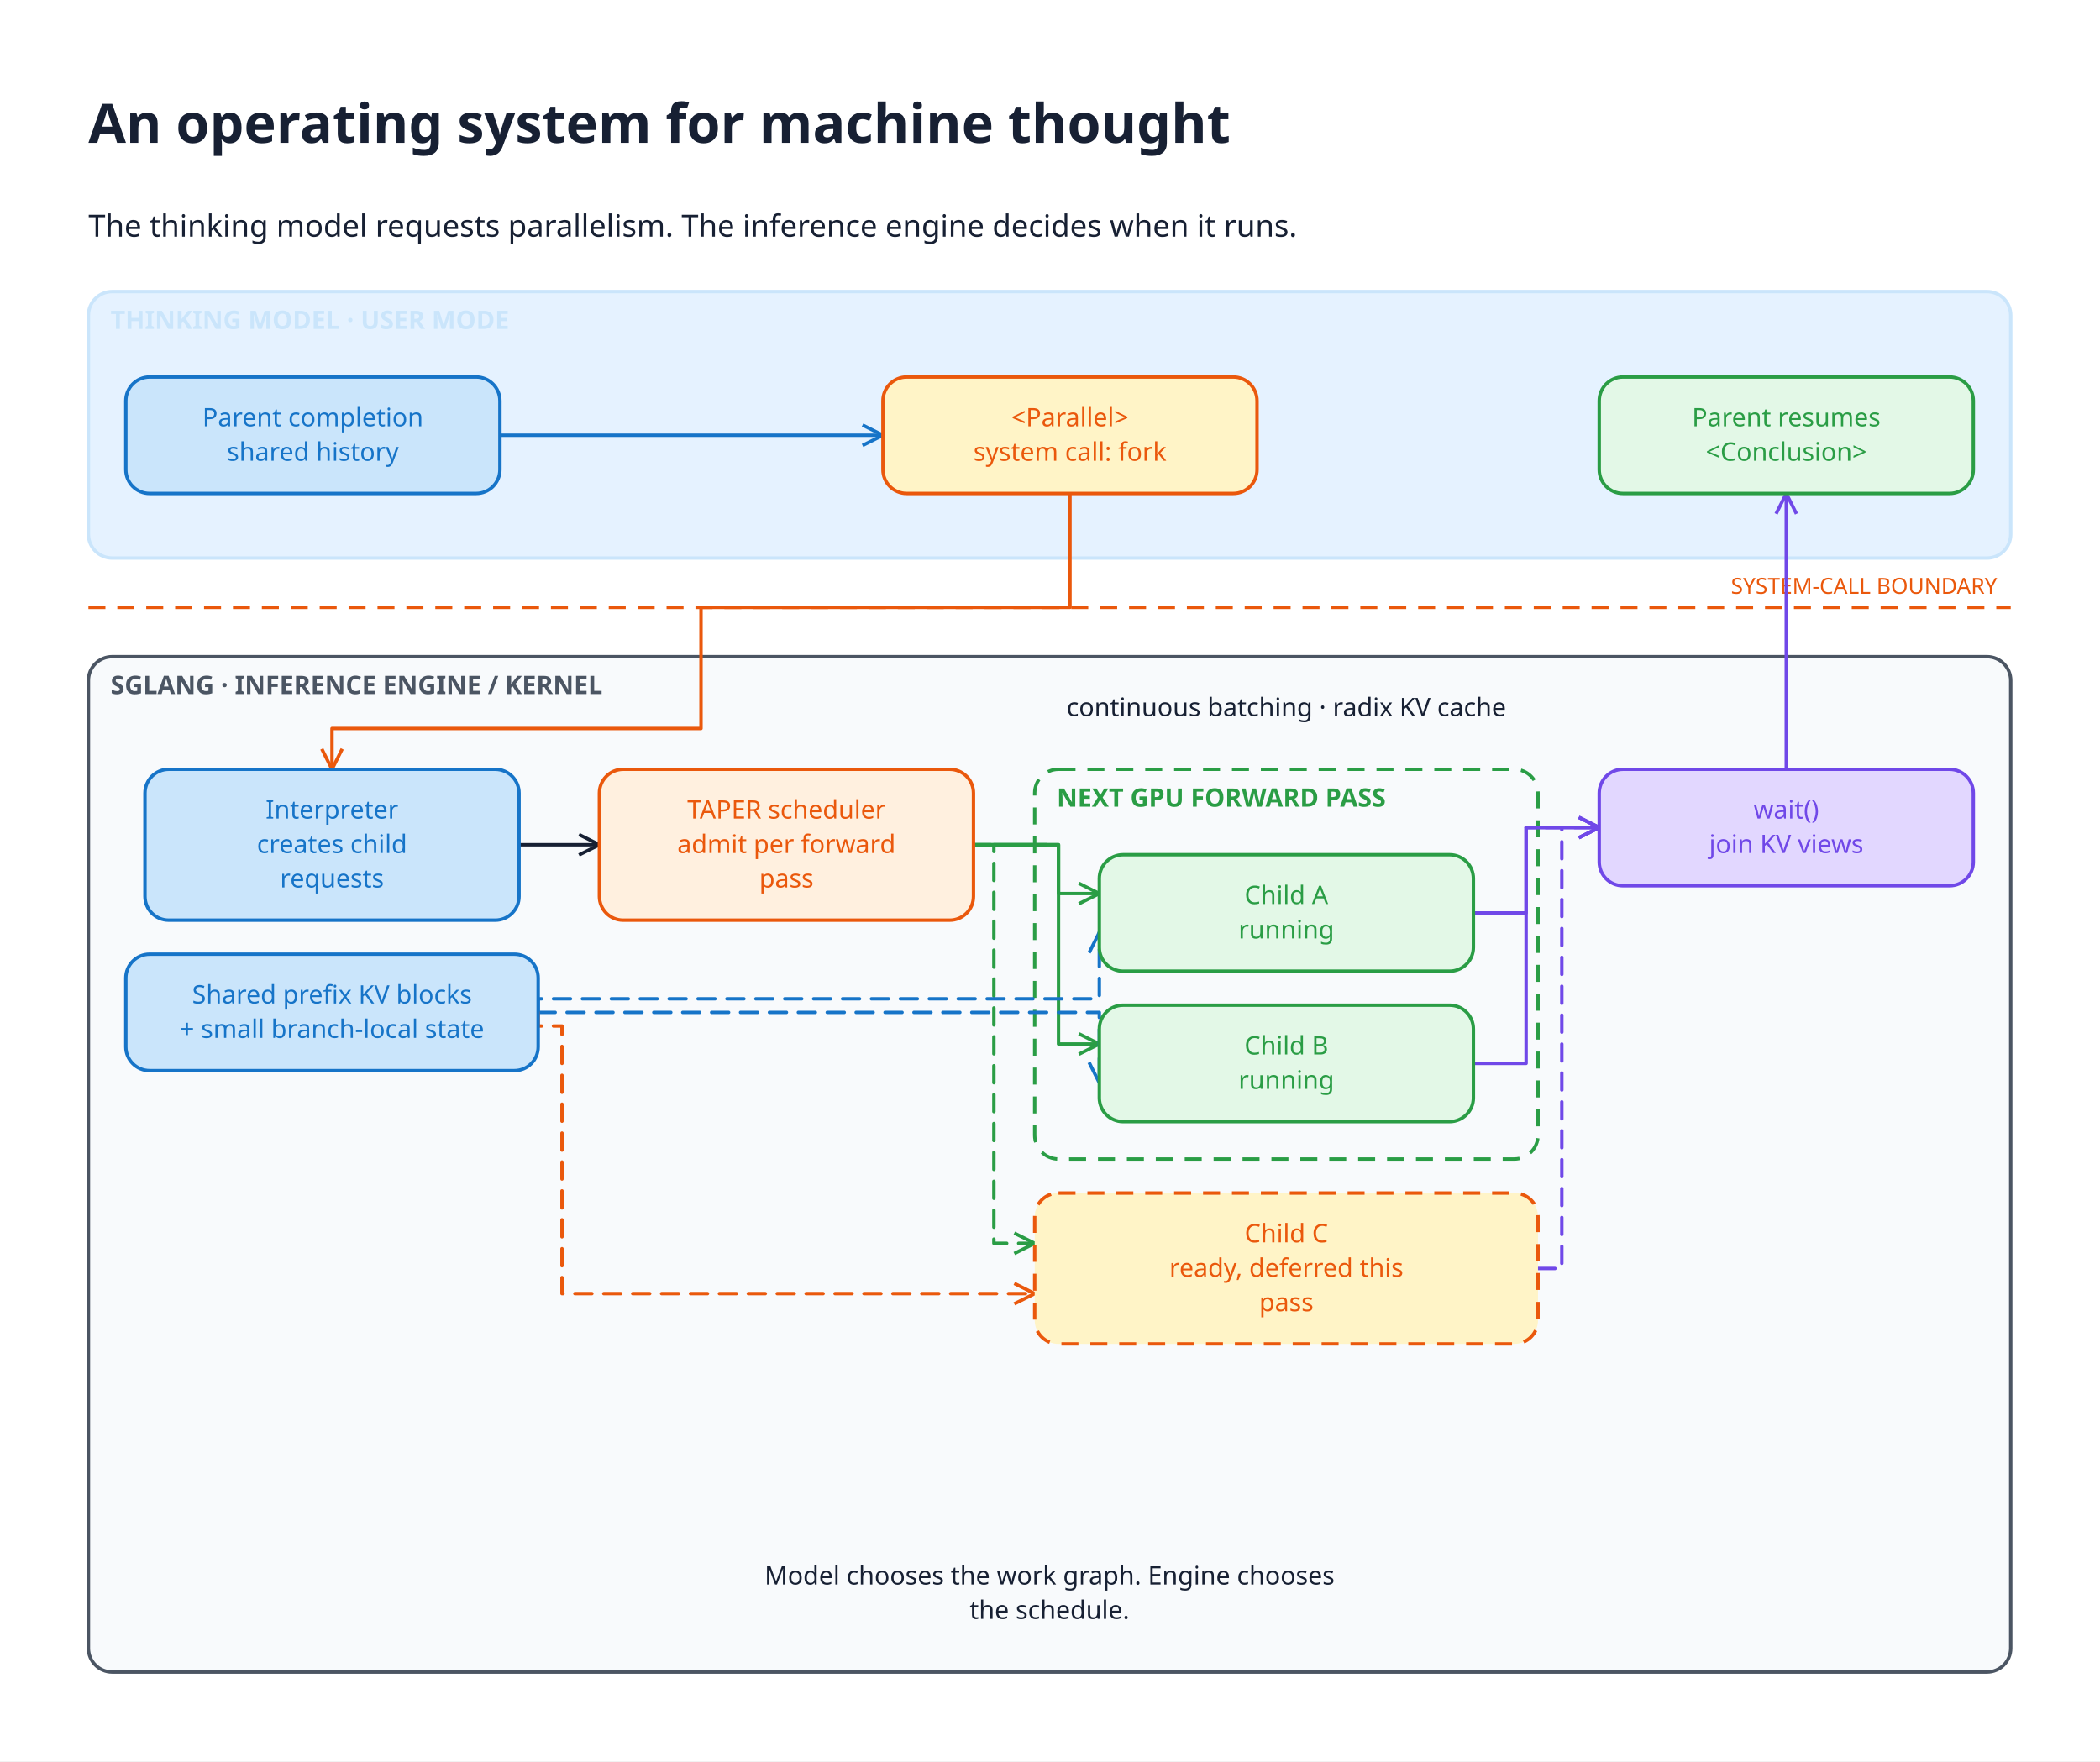
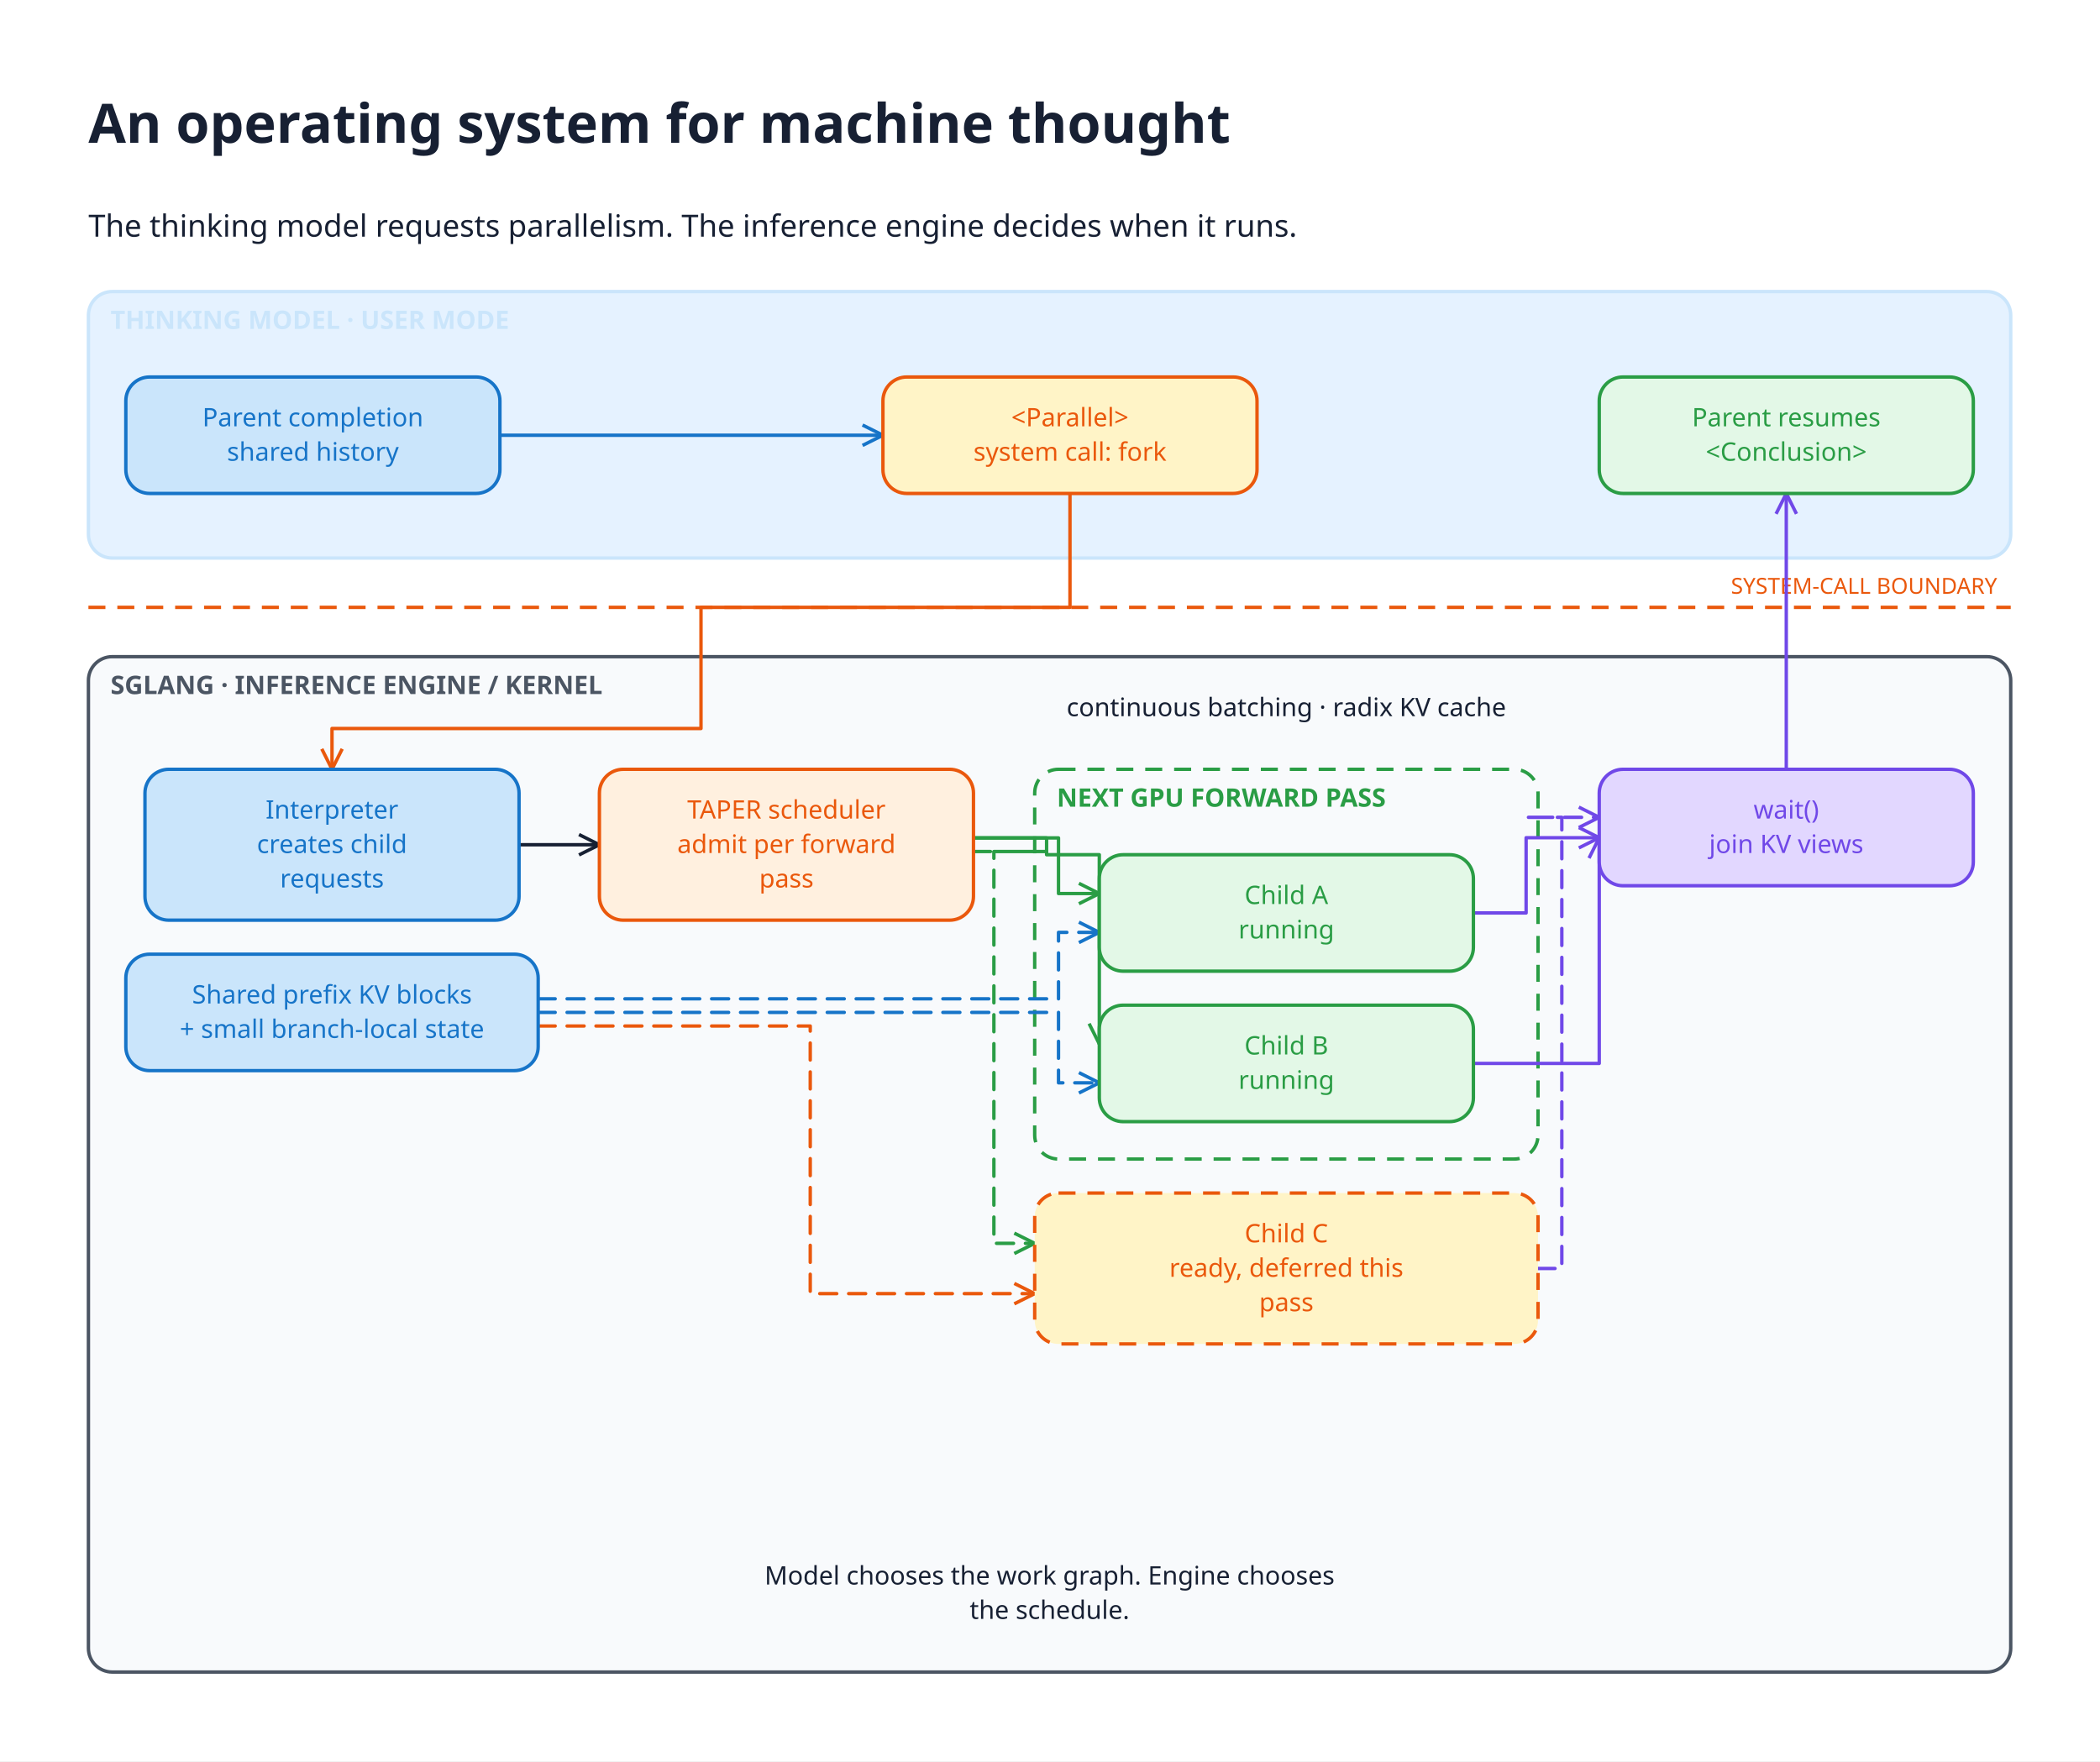
<svg xmlns="http://www.w3.org/2000/svg" width="1235" height="1036" viewBox="0 0 1235 1036" role="img" aria-label="machine-thought-os">
  <rect width="100%" height="100%" fill="#ffffff" />
  <g id="boundaries">
    <rect x="52" y="171.5" width="1130.5" height="156.75" rx="14" fill="#e5f2ff" stroke="#cae5fb" stroke-width="2" />
    <rect x="52" y="386.25" width="1130.5" height="597.25" rx="14" fill="#f8fafc" stroke="#4b5563" stroke-width="2" />
    <rect x="608.5" y="452.5" width="296" height="229.25" rx="14" fill="#f8fafc" stroke="#2a9d45" stroke-width="2" stroke-dasharray="10 7" />
  </g>
  <g id="corridor-dividers">
    <path d="M 52 357.25 L 1182.5 357.25" fill="none" stroke="#ea580c" stroke-width="2" stroke-dasharray="10 7" />
    <text x="1174.5" y="349.25" text-anchor="end" font-family="ui-rounded, sans-serif" font-size="13" fill="#ea580c">SYSTEM-CALL BOUNDARY</text>
  </g>
  <g id="lines">
    <g data-line="$line-1">
      <polyline points="294,256 519.25,256" fill="none" stroke="#1674c8" stroke-width="2" stroke-linejoin="round" stroke-linecap="round" />
      <path d="M 507.25 262 L 519.25 256 L 507.25 250" fill="none" stroke="#1674c8" stroke-width="2" stroke-linejoin="round" />
    </g>
    <g data-line="$line-2">
      <polyline points="305.25,496.875 352.5,496.875" fill="none" stroke="#172033" stroke-width="2" stroke-linejoin="round" stroke-linecap="round" />
      <path d="M 340.5 502.875 L 352.5 496.875 L 340.5 490.875" fill="none" stroke="#172033" stroke-width="2" stroke-linejoin="round" />
    </g>
    <g data-line="schedule-child-a">
-       <polyline points="572.5,496.875 615.5,496.875 622.5,496.875 622.5,525.583 646.5,525.583" fill="none" stroke="#2a9d45" stroke-width="2" stroke-linejoin="round" stroke-linecap="round" />
+       <polyline points="572.5,492.875 622.5,492.875 622.5,525.583 646.5,525.583" fill="none" stroke="#2a9d45" stroke-width="2" stroke-linejoin="round" stroke-linecap="round" />
      <path d="M 634.5 531.583 L 646.5 525.583 L 634.5 519.583" fill="none" stroke="#2a9d45" stroke-width="2" stroke-linejoin="round" />
    </g>
    <g data-line="schedule-child-b">
-       <polyline points="572.5,496.875 615.5,496.875 622.5,496.875 622.5,614.083 646.5,614.083" fill="none" stroke="#2a9d45" stroke-width="2" stroke-linejoin="round" stroke-linecap="round" />
-       <path d="M 634.5 620.083 L 646.5 614.083 L 634.5 608.083" fill="none" stroke="#2a9d45" stroke-width="2" stroke-linejoin="round" />
+       <polyline points="572.5,492.875 615.5,492.875 615.5,502.75 622.5,502.75 646.5,502.75 646.5,614.083" fill="none" stroke="#2a9d45" stroke-width="2" stroke-linejoin="round" stroke-linecap="round" />
+       <path d="M 640.5 602.083 L 646.5 614.083 L 652.5 602.083" fill="none" stroke="#2a9d45" stroke-width="2" stroke-linejoin="round" />
    </g>
    <g data-line="schedule-child-c">
-       <polyline points="572.5,496.875 615.5,496.875 584.5,496.875 584.5,731.333 608.5,731.333" fill="none" stroke="#2a9d45" stroke-width="2" stroke-linejoin="round" stroke-linecap="round" stroke-dasharray="10 7" />
+       <polyline points="572.5,500.875 615.5,500.875 584.5,500.875 584.5,731.333 608.5,731.333" fill="none" stroke="#2a9d45" stroke-width="2" stroke-linejoin="round" stroke-linecap="round" stroke-dasharray="10 7" />
      <path d="M 596.5 737.333 L 608.5 731.333 L 596.5 725.333" fill="none" stroke="#2a9d45" stroke-width="2" stroke-linejoin="round" />
    </g>
    <g data-line="state-child-a">
-       <polyline points="316.5,595.5 316.5,587.5 622.5,587.5 646.5,587.5 646.5,548.417" fill="none" stroke="#1674c8" stroke-width="2" stroke-linejoin="round" stroke-linecap="round" stroke-dasharray="10 7" />
-       <path d="M 652.5 560.417 L 646.5 548.417 L 640.5 560.417" fill="none" stroke="#1674c8" stroke-width="2" stroke-linejoin="round" />
+       <polyline points="316.5,587.5 622.5,587.5 622.5,548.417 646.5,548.417" fill="none" stroke="#1674c8" stroke-width="2" stroke-linejoin="round" stroke-linecap="round" stroke-dasharray="10 7" />
+       <path d="M 634.5 554.417 L 646.5 548.417 L 634.5 542.417" fill="none" stroke="#1674c8" stroke-width="2" stroke-linejoin="round" />
    </g>
    <g data-line="state-child-b">
-       <polyline points="316.5,595.5 622.5,595.5 646.5,595.5 646.5,636.917" fill="none" stroke="#1674c8" stroke-width="2" stroke-linejoin="round" stroke-linecap="round" stroke-dasharray="10 7" />
-       <path d="M 640.5 624.917 L 646.5 636.917 L 652.5 624.917" fill="none" stroke="#1674c8" stroke-width="2" stroke-linejoin="round" />
+       <polyline points="316.5,595.5 622.5,595.5 622.5,636.917 646.5,636.917" fill="none" stroke="#1674c8" stroke-width="2" stroke-linejoin="round" stroke-linecap="round" stroke-dasharray="10 7" />
+       <path d="M 634.5 642.917 L 646.5 636.917 L 634.5 630.917" fill="none" stroke="#1674c8" stroke-width="2" stroke-linejoin="round" />
    </g>
    <g data-line="state-child-c">
-       <polyline points="316.5,595.5 316.5,603.5 330.5,603.5 330.5,760.917 608.5,760.917" fill="none" stroke="#ea580c" stroke-width="2" stroke-linejoin="round" stroke-linecap="round" stroke-dasharray="10 7" />
+       <polyline points="316.5,603.5 476.5,603.5 476.5,760.917 608.5,760.917" fill="none" stroke="#ea580c" stroke-width="2" stroke-linejoin="round" stroke-linecap="round" stroke-dasharray="10 7" />
      <path d="M 596.5 766.917 L 608.5 760.917 L 596.5 754.917" fill="none" stroke="#ea580c" stroke-width="2" stroke-linejoin="round" />
    </g>
    <g data-line="join-child-a">
-       <polyline points="866.5,537 897.5,537 897.5,486.75 940.5,486.75" fill="none" stroke="#7048e8" stroke-width="2" stroke-linejoin="round" stroke-linecap="round" />
-       <path d="M 928.5 492.75 L 940.5 486.75 L 928.5 480.75" fill="none" stroke="#7048e8" stroke-width="2" stroke-linejoin="round" />
+       <polyline points="866.5,537 897.5,537 897.5,492.75 940.5,492.75" fill="none" stroke="#7048e8" stroke-width="2" stroke-linejoin="round" stroke-linecap="round" />
+       <path d="M 928.5 498.75 L 940.5 492.75 L 928.5 486.75" fill="none" stroke="#7048e8" stroke-width="2" stroke-linejoin="round" />
    </g>
    <g data-line="join-child-b">
-       <polyline points="866.5,625.5 897.5,625.5 897.5,486.75 940.5,486.75" fill="none" stroke="#7048e8" stroke-width="2" stroke-linejoin="round" stroke-linecap="round" />
-       <path d="M 928.5 492.75 L 940.5 486.75 L 928.5 480.75" fill="none" stroke="#7048e8" stroke-width="2" stroke-linejoin="round" />
+       <polyline points="866.5,625.5 885.5,625.5 940.5,625.5 940.5,492.75" fill="none" stroke="#7048e8" stroke-width="2" stroke-linejoin="round" stroke-linecap="round" />
+       <path d="M 946.5 504.75 L 940.5 492.75 L 934.5 504.75" fill="none" stroke="#7048e8" stroke-width="2" stroke-linejoin="round" />
    </g>
    <g data-line="join-child-c">
-       <polyline points="904.5,746.125 918.5,746.125 918.5,486.75 897.5,486.75 940.5,486.75" fill="none" stroke="#7048e8" stroke-width="2" stroke-linejoin="round" stroke-linecap="round" stroke-dasharray="10 7" />
-       <path d="M 928.5 492.75 L 940.5 486.75 L 928.5 480.75" fill="none" stroke="#7048e8" stroke-width="2" stroke-linejoin="round" />
+       <polyline points="904.5,746.125 918.5,746.125 918.5,480.75 897.5,480.75 940.5,480.75" fill="none" stroke="#7048e8" stroke-width="2" stroke-linejoin="round" stroke-linecap="round" stroke-dasharray="10 7" />
+       <path d="M 928.5 486.75 L 940.5 480.75 L 928.5 474.75" fill="none" stroke="#7048e8" stroke-width="2" stroke-linejoin="round" />
    </g>
    <g data-line="fork-system-call">
      <polyline points="629.25,290.25 629.25,357.25 412.25,357.25 412.25,428.5 195.25,428.5 195.25,452.5" fill="none" stroke="#ea580c" stroke-width="2" stroke-linejoin="round" stroke-linecap="round" />
      <path d="M 189.25 440.5 L 195.25 452.5 L 201.25 440.5" fill="none" stroke="#ea580c" stroke-width="2" stroke-linejoin="round" />
    </g>
    <g data-line="resume-parent">
      <polyline points="1050.5,452.5 1050.5,290.25" fill="none" stroke="#7048e8" stroke-width="2" stroke-linejoin="round" stroke-linecap="round" />
      <path d="M 1056.5 302.25 L 1050.5 290.25 L 1044.5 302.25" fill="none" stroke="#7048e8" stroke-width="2" stroke-linejoin="round" />
    </g>
  </g>
  <g id="objects">
    <rect x="74" y="221.75" width="220" height="68.5" rx="14" fill="#cae5fb" stroke="#1674c8" stroke-width="2" />
    <rect x="519.25" y="221.75" width="220" height="68.5" rx="14" fill="#fff4c7" stroke="#ea580c" stroke-width="2" />
    <rect x="940.5" y="221.75" width="220" height="68.5" rx="14" fill="#e3f8e7" stroke="#2a9d45" stroke-width="2" />
    <rect x="85.25" y="452.5" width="220" height="88.75" rx="14" fill="#cae5fb" stroke="#1674c8" stroke-width="2" />
    <rect x="352.5" y="452.5" width="220" height="88.75" rx="14" fill="#fff0df" stroke="#ea580c" stroke-width="2" />
    <rect x="646.5" y="502.75" width="220" height="68.5" rx="14" fill="#e3f8e7" stroke="#2a9d45" stroke-width="2" />
    <rect x="646.5" y="591.25" width="220" height="68.5" rx="14" fill="#e3f8e7" stroke="#2a9d45" stroke-width="2" />
    <rect x="608.5" y="701.75" width="296" height="88.75" rx="14" fill="#fff4c7" stroke="#ea580c" stroke-width="2" stroke-dasharray="10 7" />
    <rect x="940.5" y="452.5" width="220" height="68.5" rx="14" fill="#e2d7ff" stroke="#7048e8" stroke-width="2" />
    <rect x="74" y="561.25" width="242.5" height="68.5" rx="14" fill="#cae5fb" stroke="#1674c8" stroke-width="2" />
  </g>
  <g id="ports" />
  <g id="text">
    <text x="52" y="84" text-anchor="start" fill="#172033" font-family="ui-rounded, 'Comic Sans MS', sans-serif" font-size="32" font-weight="700">An operating system for machine thought</text>
    <text x="52" y="139.2" text-anchor="start" fill="#172033" font-family="ui-rounded, 'Comic Sans MS', sans-serif" font-size="18" font-weight="450">The thinking model requests parallelism. The inference engine decides when it runs.</text>
    <text x="65" y="193.5" text-anchor="start" fill="#cae5fb" font-family="ui-rounded, 'Comic Sans MS', sans-serif" font-size="15" font-weight="700">THINKING MODEL · USER MODE</text>
    <text x="184" y="250.75" text-anchor="middle" fill="#1674c8" font-family="ui-rounded, 'Comic Sans MS', sans-serif" font-size="15" font-weight="450">Parent completion</text>
    <text x="184" y="271" text-anchor="middle" fill="#1674c8" font-family="ui-rounded, 'Comic Sans MS', sans-serif" font-size="15" font-weight="450">shared history</text>
    <text x="629.25" y="250.75" text-anchor="middle" fill="#ea580c" font-family="ui-rounded, 'Comic Sans MS', sans-serif" font-size="15" font-weight="450">&lt;Parallel&gt;</text>
    <text x="629.25" y="271" text-anchor="middle" fill="#ea580c" font-family="ui-rounded, 'Comic Sans MS', sans-serif" font-size="15" font-weight="450">system call: fork</text>
    <text x="1050.5" y="250.75" text-anchor="middle" fill="#2a9d45" font-family="ui-rounded, 'Comic Sans MS', sans-serif" font-size="15" font-weight="450">Parent resumes</text>
    <text x="1050.5" y="271" text-anchor="middle" fill="#2a9d45" font-family="ui-rounded, 'Comic Sans MS', sans-serif" font-size="15" font-weight="450">&lt;Conclusion&gt;</text>
    <text x="65" y="408.25" text-anchor="start" fill="#4b5563" font-family="ui-rounded, 'Comic Sans MS', sans-serif" font-size="15" font-weight="700">SGLANG · INFERENCE ENGINE / KERNEL</text>
    <text x="195.25" y="481.5" text-anchor="middle" fill="#1674c8" font-family="ui-rounded, 'Comic Sans MS', sans-serif" font-size="15" font-weight="450">Interpreter</text>
    <text x="195.25" y="501.75" text-anchor="middle" fill="#1674c8" font-family="ui-rounded, 'Comic Sans MS', sans-serif" font-size="15" font-weight="450">creates child</text>
    <text x="195.25" y="522" text-anchor="middle" fill="#1674c8" font-family="ui-rounded, 'Comic Sans MS', sans-serif" font-size="15" font-weight="450">requests</text>
    <text x="462.5" y="481.5" text-anchor="middle" fill="#ea580c" font-family="ui-rounded, 'Comic Sans MS', sans-serif" font-size="15" font-weight="450">TAPER scheduler</text>
    <text x="462.5" y="501.75" text-anchor="middle" fill="#ea580c" font-family="ui-rounded, 'Comic Sans MS', sans-serif" font-size="15" font-weight="450">admit per forward</text>
    <text x="462.5" y="522" text-anchor="middle" fill="#ea580c" font-family="ui-rounded, 'Comic Sans MS', sans-serif" font-size="15" font-weight="450">pass</text>
    <text x="621.5" y="474.5" text-anchor="start" fill="#2a9d45" font-family="ui-rounded, 'Comic Sans MS', sans-serif" font-size="15" font-weight="700">NEXT GPU FORWARD PASS</text>
    <text x="756.5" y="531.75" text-anchor="middle" fill="#2a9d45" font-family="ui-rounded, 'Comic Sans MS', sans-serif" font-size="15" font-weight="450">Child A</text>
    <text x="756.5" y="552" text-anchor="middle" fill="#2a9d45" font-family="ui-rounded, 'Comic Sans MS', sans-serif" font-size="15" font-weight="450">running</text>
    <text x="756.5" y="620.25" text-anchor="middle" fill="#2a9d45" font-family="ui-rounded, 'Comic Sans MS', sans-serif" font-size="15" font-weight="450">Child B</text>
    <text x="756.5" y="640.5" text-anchor="middle" fill="#2a9d45" font-family="ui-rounded, 'Comic Sans MS', sans-serif" font-size="15" font-weight="450">running</text>
    <text x="756.5" y="730.75" text-anchor="middle" fill="#ea580c" font-family="ui-rounded, 'Comic Sans MS', sans-serif" font-size="15" font-weight="450">Child C</text>
    <text x="756.5" y="751" text-anchor="middle" fill="#ea580c" font-family="ui-rounded, 'Comic Sans MS', sans-serif" font-size="15" font-weight="450">ready, deferred this</text>
    <text x="756.5" y="771.25" text-anchor="middle" fill="#ea580c" font-family="ui-rounded, 'Comic Sans MS', sans-serif" font-size="15" font-weight="450">pass</text>
    <text x="1050.5" y="481.5" text-anchor="middle" fill="#7048e8" font-family="ui-rounded, 'Comic Sans MS', sans-serif" font-size="15" font-weight="450">wait()</text>
    <text x="1050.5" y="501.75" text-anchor="middle" fill="#7048e8" font-family="ui-rounded, 'Comic Sans MS', sans-serif" font-size="15" font-weight="450">join KV views</text>
    <text x="195.25" y="590.25" text-anchor="middle" fill="#1674c8" font-family="ui-rounded, 'Comic Sans MS', sans-serif" font-size="15" font-weight="450">Shared prefix KV blocks</text>
    <text x="195.25" y="610.5" text-anchor="middle" fill="#1674c8" font-family="ui-rounded, 'Comic Sans MS', sans-serif" font-size="15" font-weight="450">+ small branch-local state</text>
    <text x="756.5" y="421.25" text-anchor="middle" fill="#172033" font-family="ui-rounded, 'Comic Sans MS', sans-serif" font-size="15" font-weight="450">continuous batching · radix KV cache</text>
    <text x="617.25" y="932" text-anchor="middle" fill="#172033" font-family="ui-rounded, 'Comic Sans MS', sans-serif" font-size="15" font-weight="450">Model chooses the work graph. Engine chooses</text>
    <text x="617.25" y="952.25" text-anchor="middle" fill="#172033" font-family="ui-rounded, 'Comic Sans MS', sans-serif" font-size="15" font-weight="450">the schedule.</text>
  </g>
</svg>
